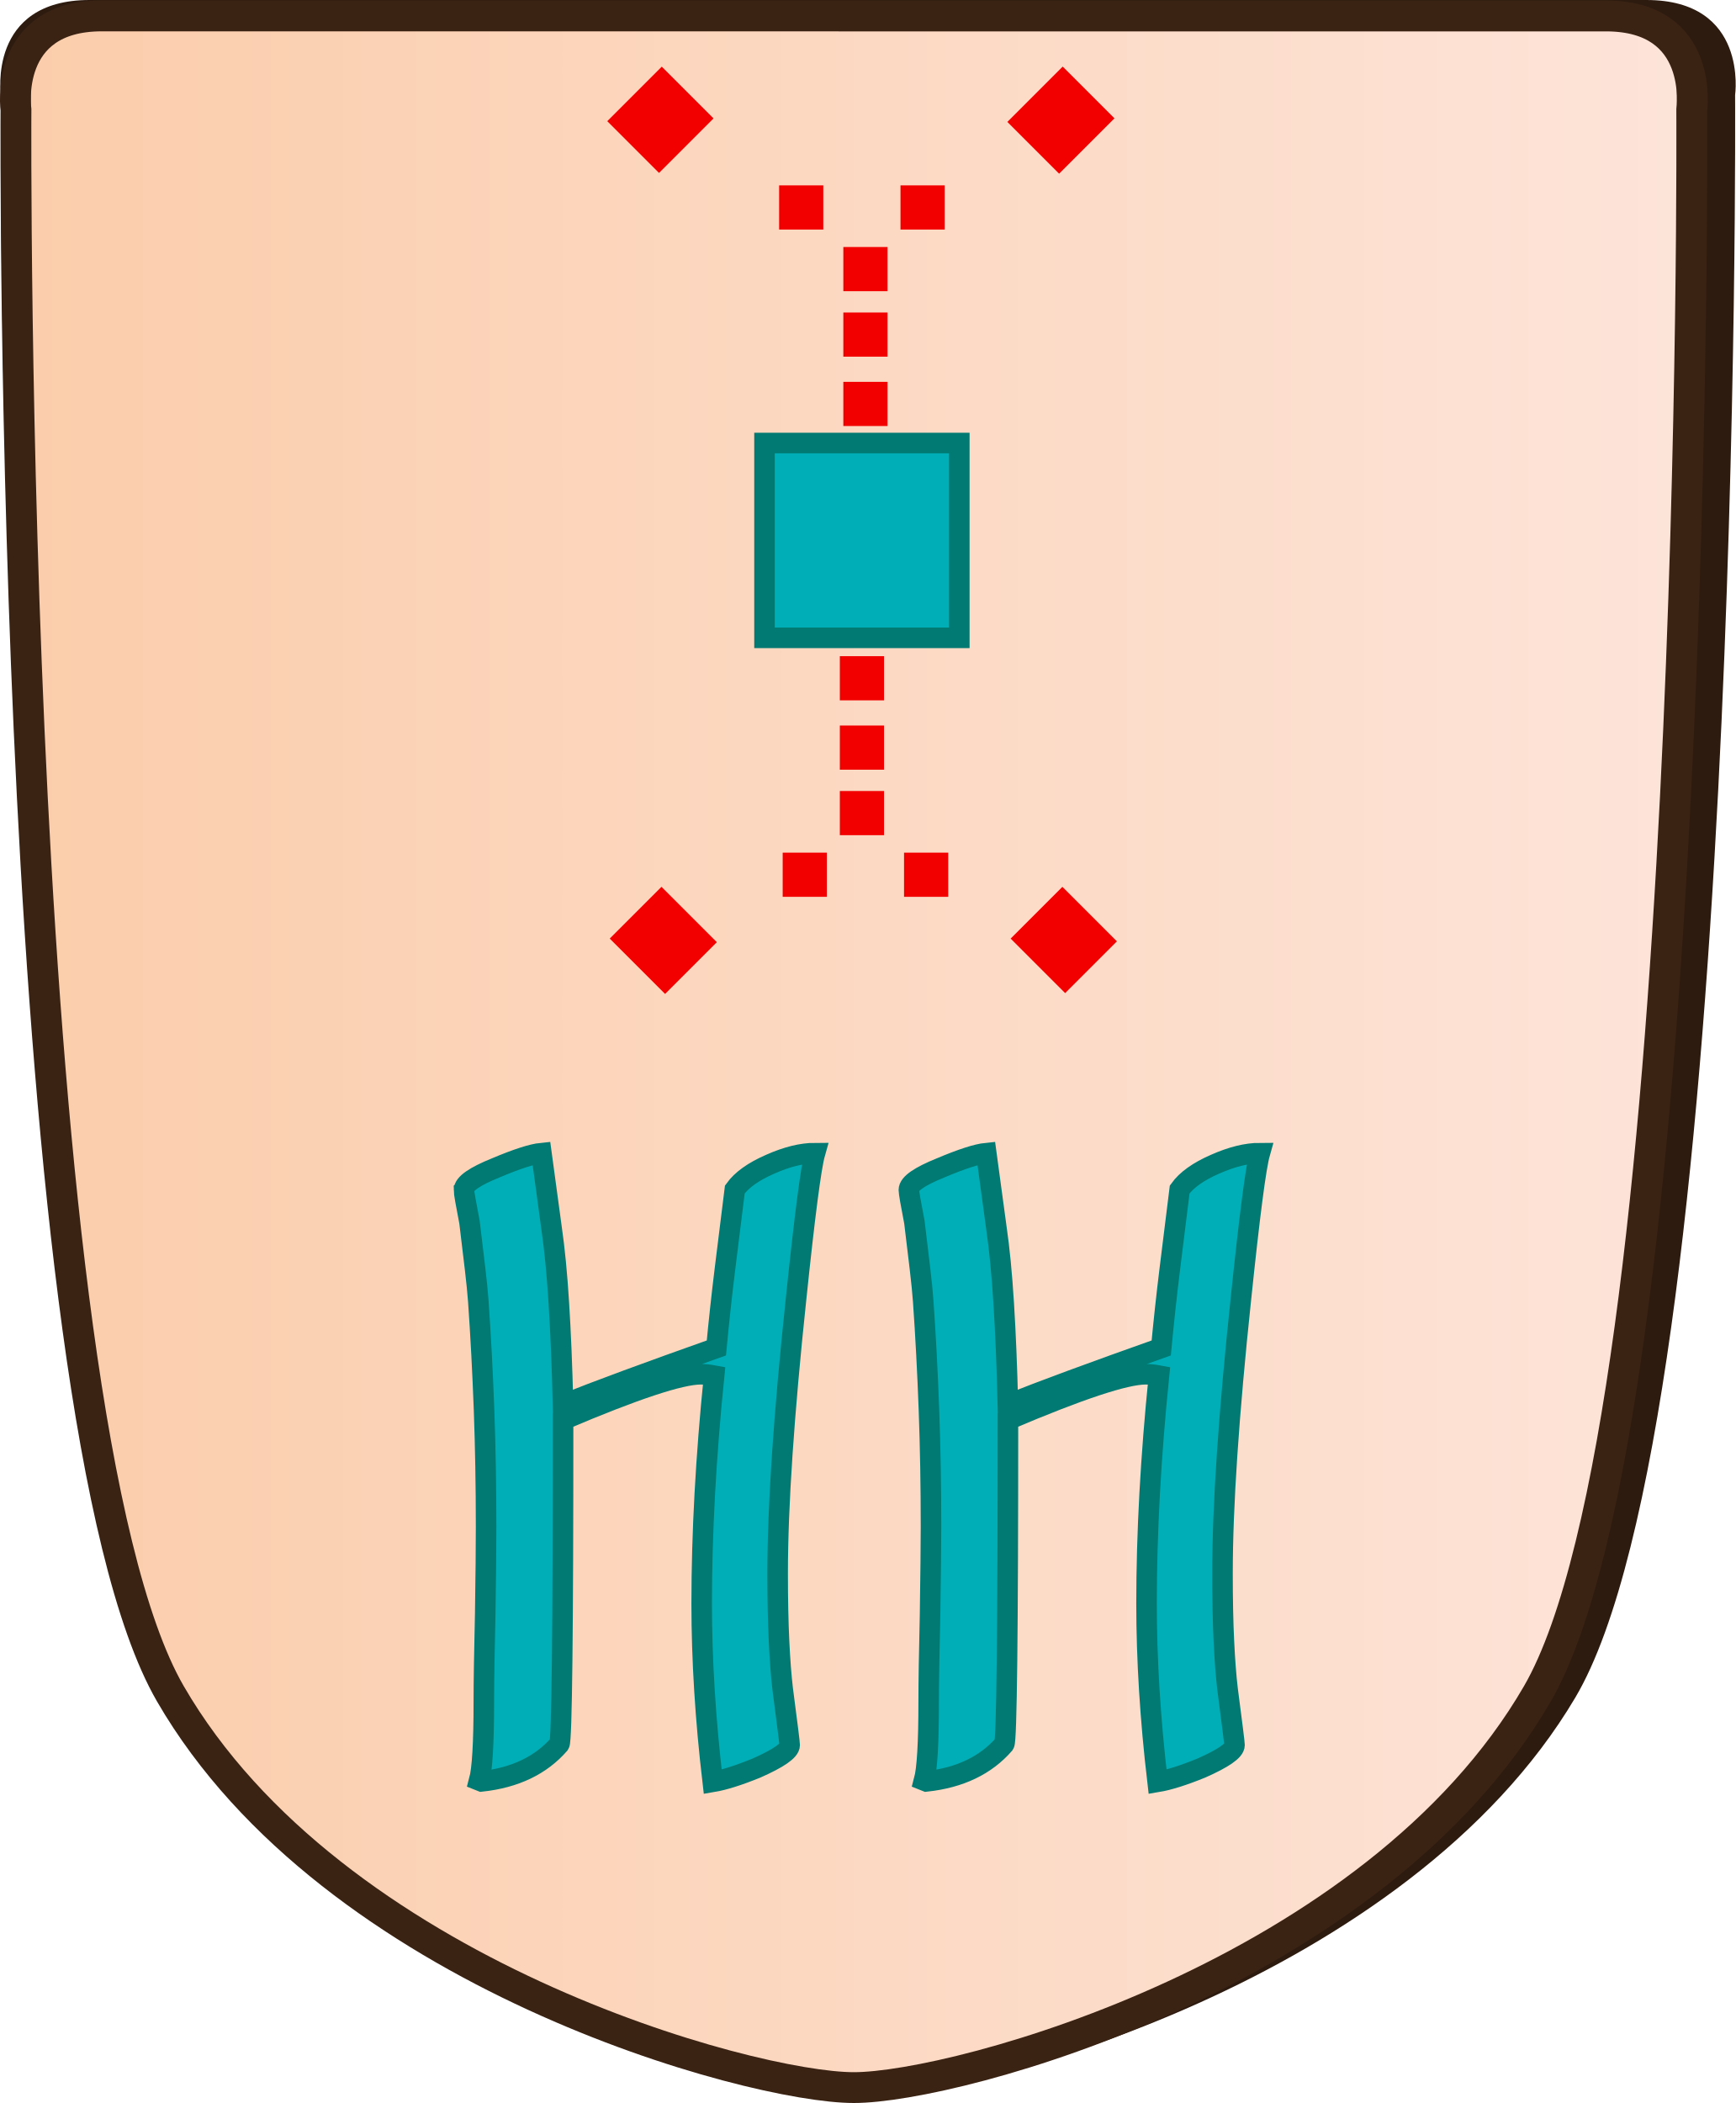
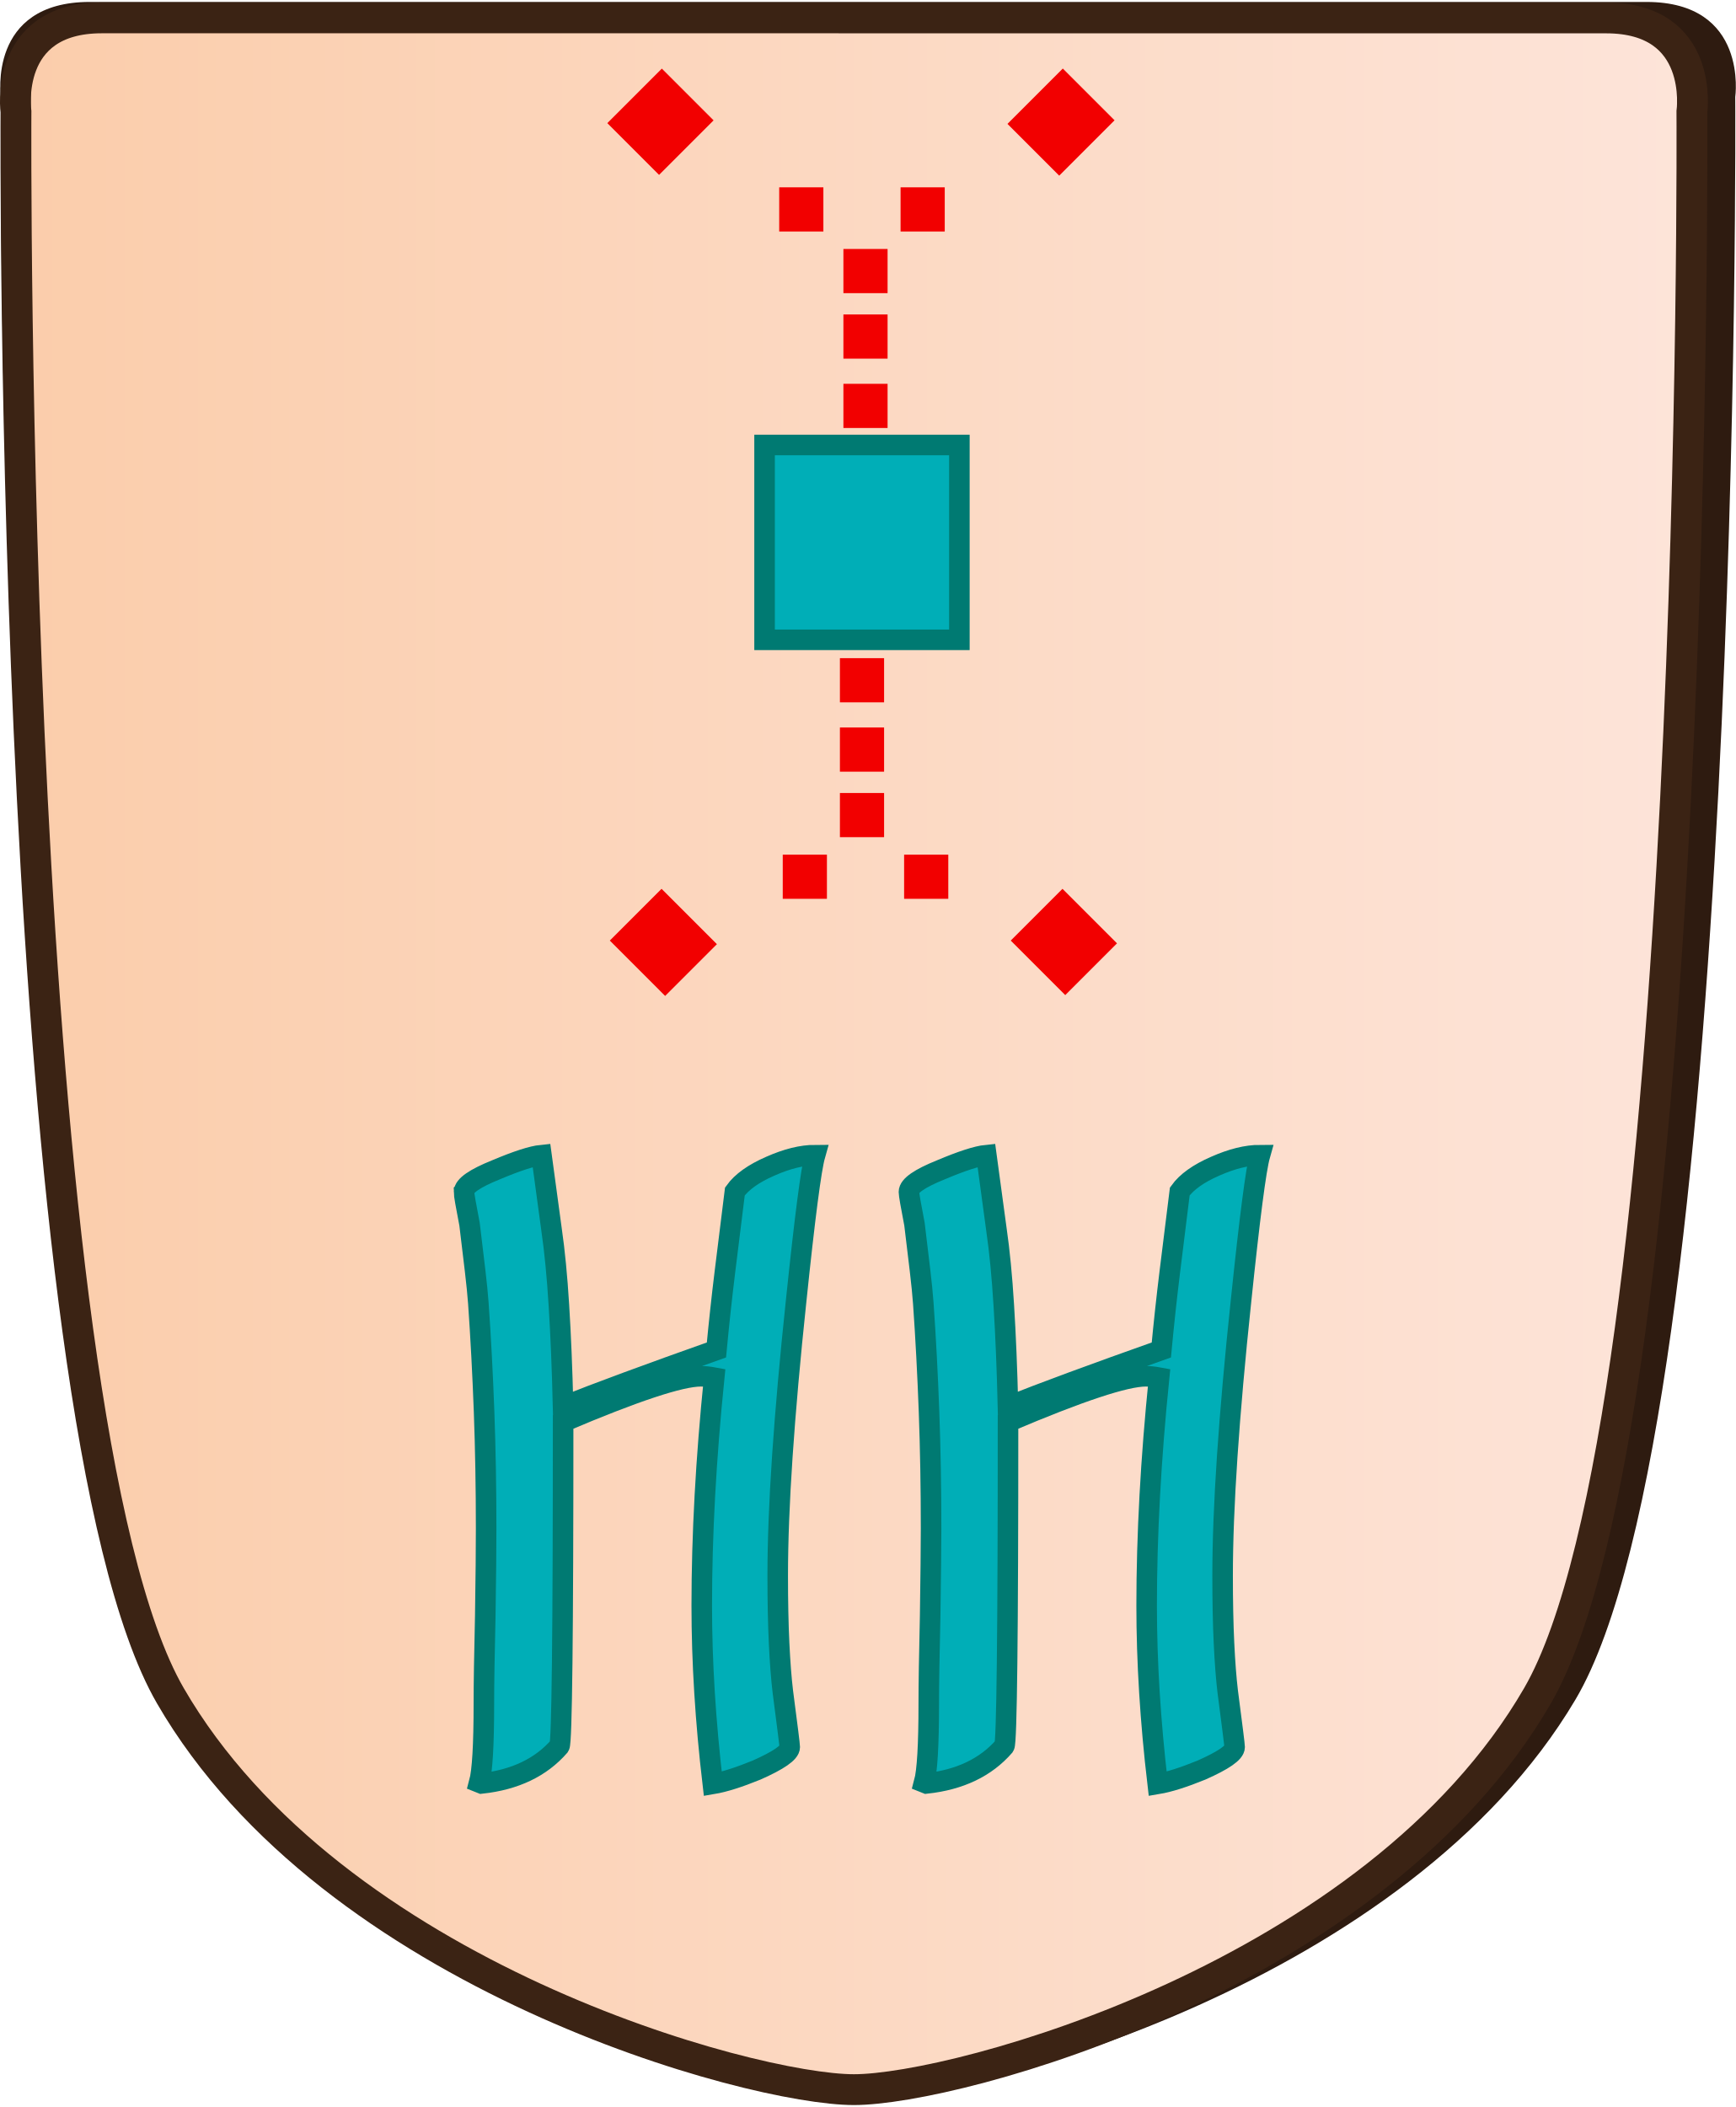
- <svg xmlns="http://www.w3.org/2000/svg" id="Layer_2" data-name="Layer 2" viewBox="0 0 337.98 409.43">
+ <svg xmlns="http://www.w3.org/2000/svg" id="Layer_2" data-name="Layer 2" width="337" height="409" viewBox="0 0 337.98 409.43">
  <defs>
    <style>
      .cls-1 {
        fill: #f20000;
      }

      .cls-2 {
        fill: #2e1b10;
      }

      .cls-3 {
        clip-path: url(#clippath);
      }

      .cls-4 {
        fill: url(#linear-gradient);
      }

      .cls-4, .cls-5, .cls-6 {
        stroke-miterlimit: 10;
      }

      .cls-4, .cls-6 {
        stroke: #3b2314;
        stroke-width: 6px;
      }

      .cls-5 {
        fill: #00aeb7;
        stroke: #007a72;
        stroke-width: 4px;
      }

      .cls-6 {
        fill: none;
      }
    </style>
    <clipPath id="clippath">
      <path id="Form_big" data-name="Form big" class="cls-6" d="M166.27,3.1H19.82C.54,3.1,3.11,21.39,3.11,21.39c0,0-1.54,253.78,30.06,308.36,31.6,54.58,113.05,76.68,133.09,76.68s101.49-22.1,133.09-76.68c31.6-54.58,30.06-308.36,30.06-308.36,0,0,2.57-18.28-16.7-18.28H166.27Z" />
    </clipPath>
    <linearGradient id="linear-gradient" x1="-1.5" y1="211.29" x2="325.03" y2="211.29" gradientTransform="translate(4.5 -14.51)" gradientUnits="userSpaceOnUse">
      <stop offset="0" stop-color="#fbcdab" />
      <stop offset="1" stop-color="#fde4d9" />
    </linearGradient>
  </defs>
  <g id="International_north" data-name="International north">
    <g id="Heavenly_Horse_copy_3" data-name="Heavenly Horse copy 3">
      <path id="Shadow" class="cls-2" d="M169.02,0H17.45C-2.49,0,.17,18.5,.17,18.5c0,0-1.6,256.77,31.11,311.99,32.7,55.22,116.99,77.58,137.73,77.58s105.03-22.36,137.73-77.58c32.71-55.22,31.11-311.99,31.11-311.99,0,0,2.66-18.5-17.28-18.5H169.02Z" />
      <g>
        <g class="cls-3">
          <rect id="Color_gradient" data-name="Color gradient" class="cls-4" x="3" y="-56.19" width="326.53" height="505.92" />
        </g>
        <path id="Form_big-2" data-name="Form big" class="cls-6" d="M166.27,3.1H19.82C.54,3.1,3.11,21.39,3.11,21.39c0,0-1.54,253.78,30.06,308.36,31.6,54.58,113.05,76.68,133.09,76.68s101.49-22.1,133.09-76.68c31.6-54.58,30.06-308.36,30.06-308.36,0,0,2.57-18.28-16.7-18.28H166.27Z" />
      </g>
      <g id="Pieces_copy_33" data-name="Pieces copy 33">
        <g id="Heavenly_Horse_copy_12" data-name="Heavenly Horse copy 12">
          <g id="HH_move_copy_12" data-name="HH move copy 12">
            <g id="red_dots_copy_16" data-name="red dots copy 16">
              <rect class="cls-1" x="200.01" y="175.49" width="14.25" height="15.01" transform="translate(-68.73 200.07) rotate(-45)" />
              <rect class="cls-1" x="122.03" y="175.46" width="14.25" height="15.24" transform="translate(-91.63 144.95) rotate(-45)" />
              <rect class="cls-1" x="121.08" y="16.19" width="15.01" height="14.25" transform="translate(21.18 97.76) rotate(-45)" />
              <rect class="cls-1" x="198.96" y="16.27" width="15.24" height="14.25" transform="translate(43.96 152.92) rotate(-45)" />
              <g>
                <rect class="cls-1" x="163.53" y="127.75" width="8.6" height="8.6" />
                <rect class="cls-1" x="163.53" y="141.25" width="8.6" height="8.6" />
                <rect class="cls-1" x="163.53" y="154" width="8.6" height="8.6" />
                <rect class="cls-1" x="176.03" y="166" width="8.6" height="8.6" />
                <rect class="cls-1" x="152.4" y="166" width="8.6" height="8.6" />
              </g>
              <g>
                <rect class="cls-1" x="164.21" y="74.34" width="8.6" height="8.6" />
                <rect class="cls-1" x="164.21" y="60.84" width="8.6" height="8.6" />
                <rect class="cls-1" x="164.21" y="48.09" width="8.6" height="8.6" />
                <rect class="cls-1" x="151.71" y="36.09" width="8.6" height="8.6" />
                <rect class="cls-1" x="175.34" y="36.09" width="8.6" height="8.6" />
              </g>
            </g>
            <rect id="Center" class="cls-5" x="148.86" y="86.25" width="37.93" height="37.93" />
          </g>
          <g>
            <path class="cls-5" d="M176.97,231.67c0-1.2,2.06-2.63,6.19-4.3,4.12-1.74,7.08-2.69,8.88-2.87l1.97,14.53c.6,4.12,1.08,9.04,1.43,14.75,.36,5.71,.63,12.27,.81,19.68,6.58-2.63,16.53-6.31,29.86-11.03,.48-5.08,1.03-10.18,1.66-15.29,.63-5.11,1.27-10.3,1.93-15.56,1.32-1.85,3.62-3.5,6.91-4.93,3.23-1.43,6.13-2.15,8.7-2.15-.78,2.75-2,12.2-3.68,28.34-1.2,11.3-2.09,21.39-2.69,30.27-.6,8.88-.9,16.63-.9,23.27,0,5.02,.09,9.4,.27,13.14,.18,3.74,.42,6.86,.72,9.37,.9,6.87,1.35,10.49,1.35,10.85,0,1.08-2.15,2.57-6.46,4.48-3.53,1.44-6.37,2.33-8.52,2.69-1.43-12.2-2.15-23.76-2.15-34.7,0-13.75,.81-28.55,2.42-44.39-.96-.18-1.82-.27-2.6-.27-3.95,0-12.88,2.96-26.81,8.88,0,41.43-.24,62.47-.72,63.13-3.59,4.13-8.64,6.55-15.16,7.26l-.45-.18c.6-2.21,.9-7.32,.9-15.34,0-3.77,.09-9.45,.27-17.04,.06-3.83,.1-7.15,.13-9.95,.03-2.81,.05-5.17,.05-7.08,0-7.89-.13-15.48-.4-22.78-.27-7.29-.64-14.35-1.12-21.16-.12-1.67-.33-3.78-.63-6.32-.3-2.54-.66-5.55-1.08-9.01-.72-3.71-1.08-5.8-1.08-6.28Z" />
            <path class="cls-5" d="M90.35,231.67c0-1.2,2.06-2.63,6.19-4.3,4.12-1.74,7.08-2.69,8.88-2.87l1.97,14.53c.6,4.12,1.08,9.04,1.43,14.75,.36,5.71,.63,12.27,.81,19.68,6.58-2.63,16.53-6.31,29.86-11.03,.48-5.08,1.03-10.18,1.66-15.29,.63-5.11,1.27-10.3,1.93-15.56,1.32-1.85,3.62-3.5,6.91-4.93,3.23-1.43,6.13-2.15,8.7-2.15-.78,2.75-2,12.2-3.68,28.34-1.2,11.3-2.09,21.39-2.69,30.27-.6,8.88-.9,16.63-.9,23.27,0,5.02,.09,9.4,.27,13.14,.18,3.74,.42,6.86,.72,9.37,.9,6.87,1.35,10.49,1.35,10.85,0,1.08-2.15,2.57-6.46,4.48-3.53,1.44-6.37,2.33-8.52,2.69-1.43-12.2-2.15-23.76-2.15-34.7,0-13.75,.81-28.55,2.42-44.39-.96-.18-1.82-.27-2.6-.27-3.95,0-12.88,2.96-26.81,8.88,0,41.43-.24,62.47-.72,63.13-3.59,4.13-8.64,6.55-15.16,7.26l-.45-.18c.6-2.21,.9-7.32,.9-15.34,0-3.77,.09-9.45,.27-17.04,.06-3.83,.1-7.15,.13-9.95,.03-2.81,.04-5.17,.04-7.08,0-7.89-.13-15.48-.4-22.78-.27-7.29-.64-14.35-1.12-21.16-.12-1.67-.33-3.78-.63-6.32-.3-2.54-.66-5.55-1.08-9.01-.72-3.71-1.08-5.8-1.08-6.28Z" />
          </g>
        </g>
      </g>
    </g>
  </g>
</svg>
